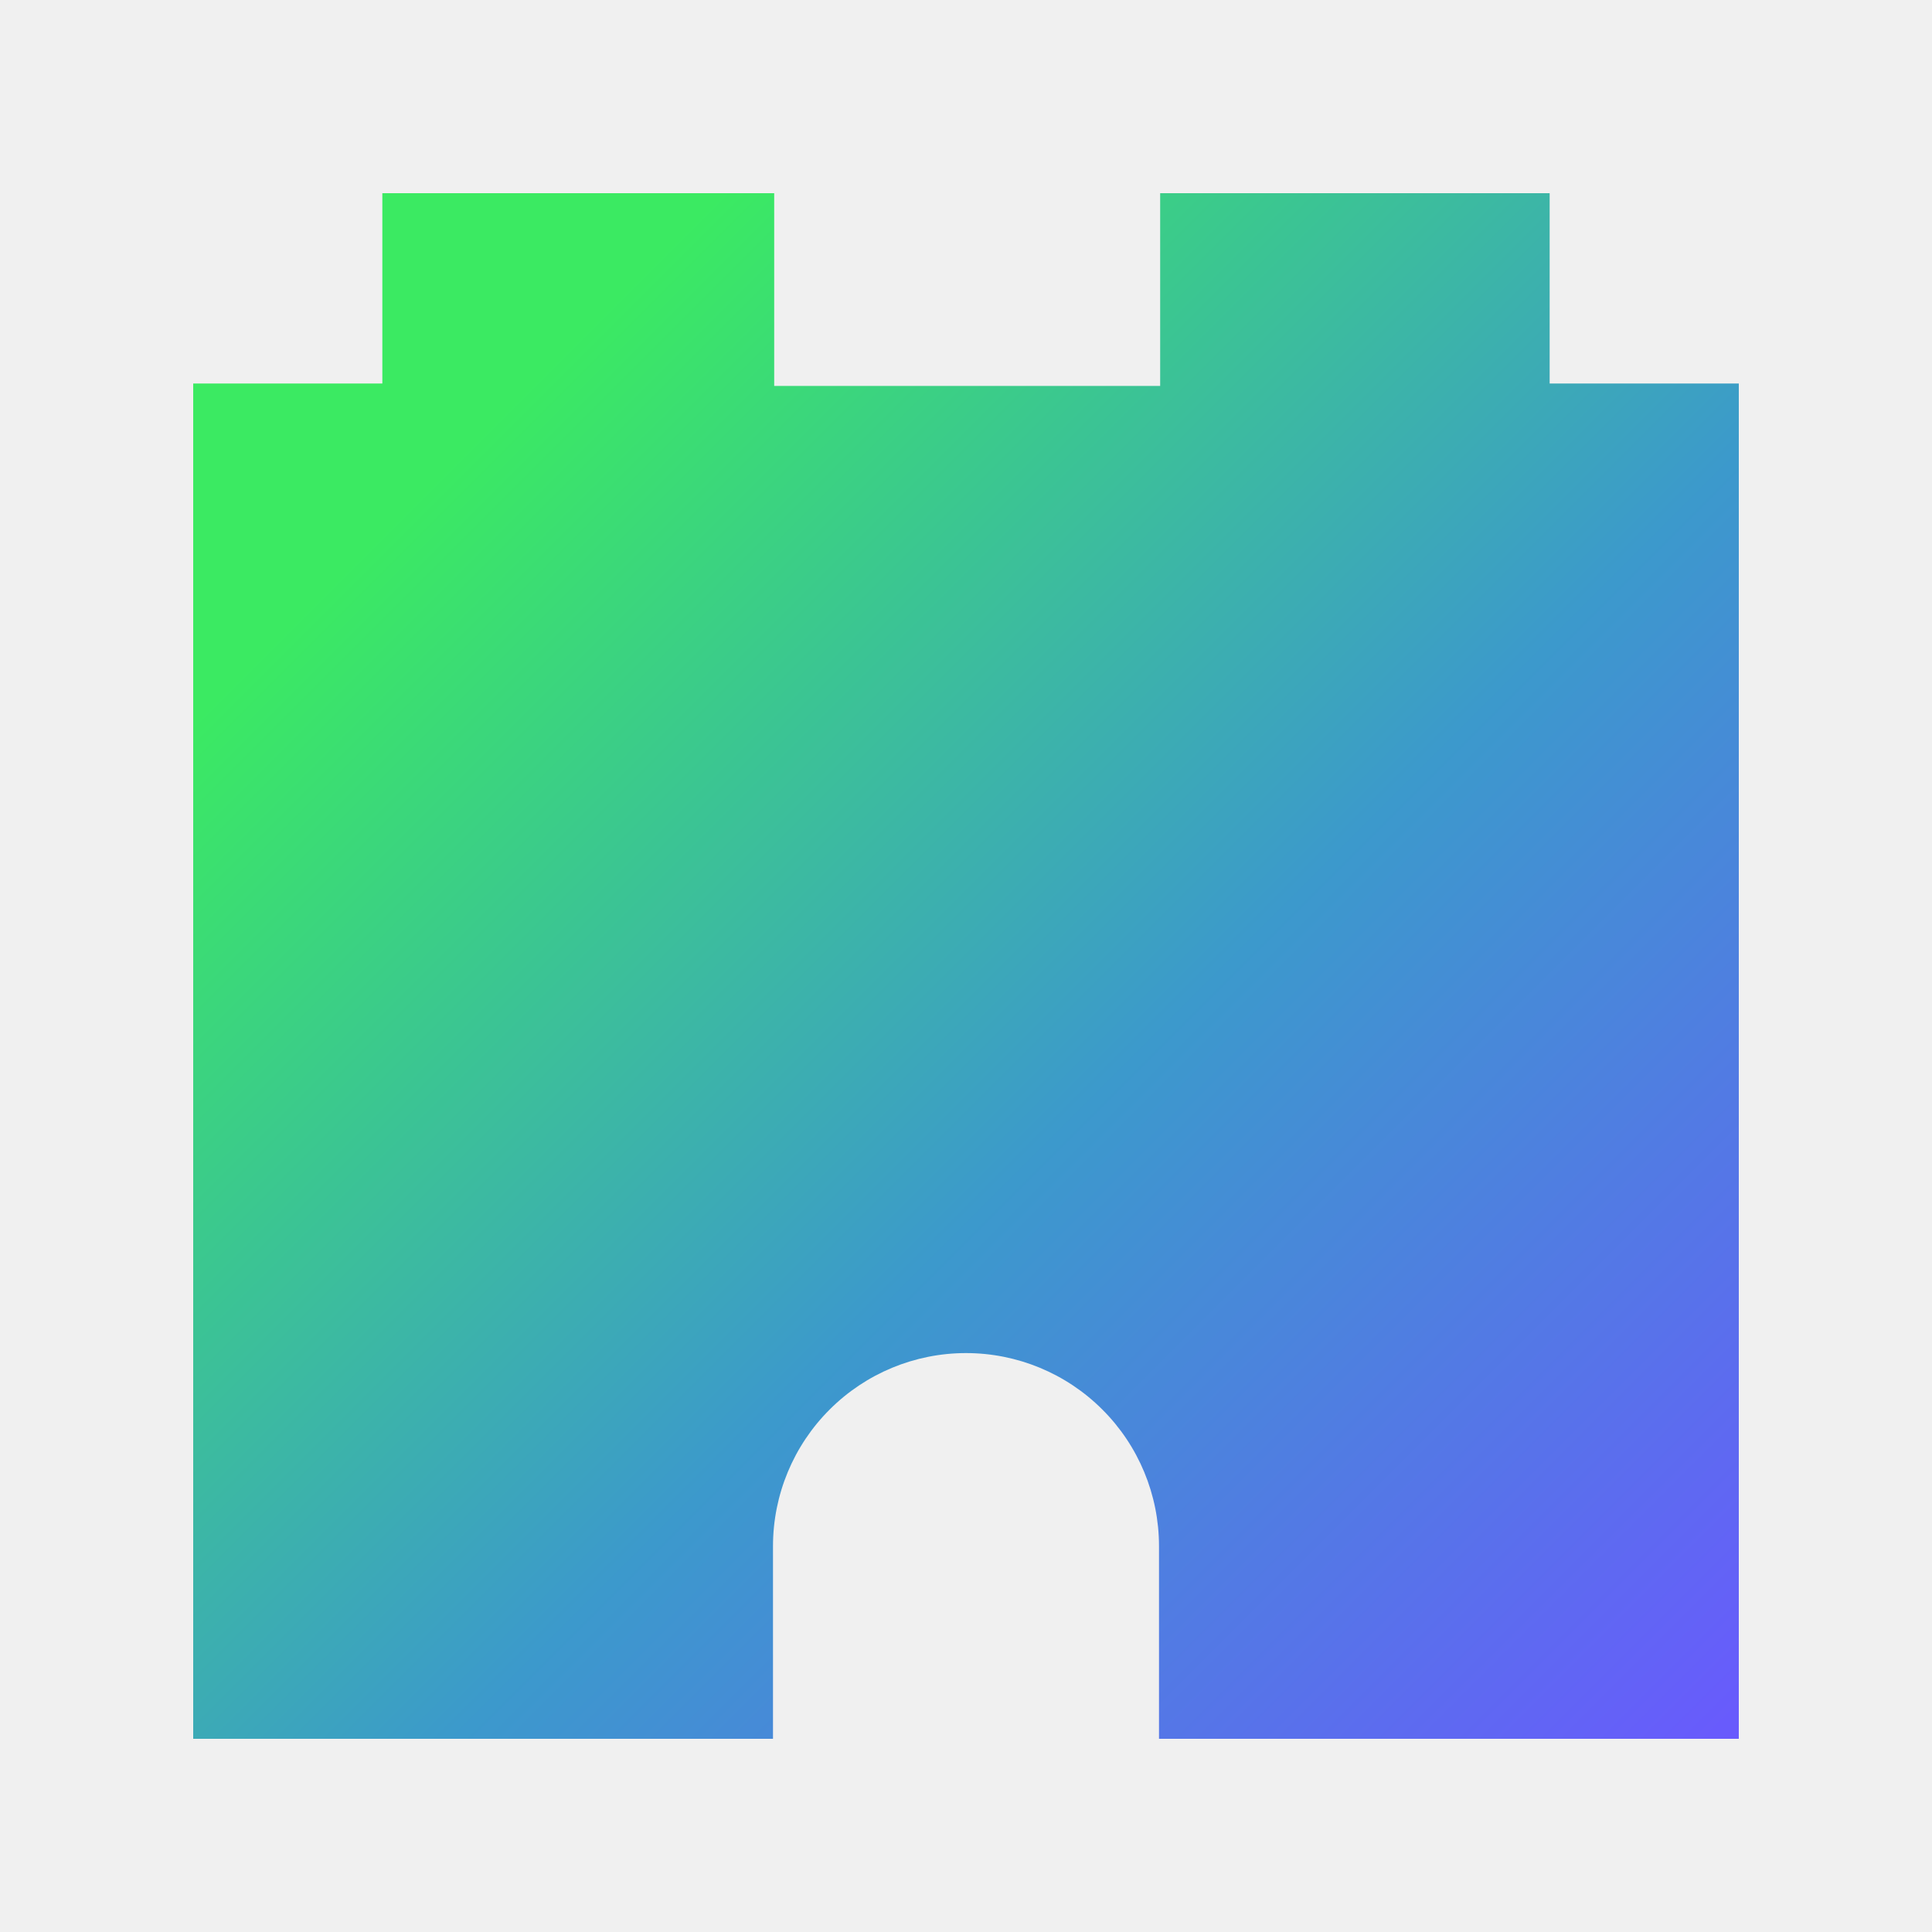
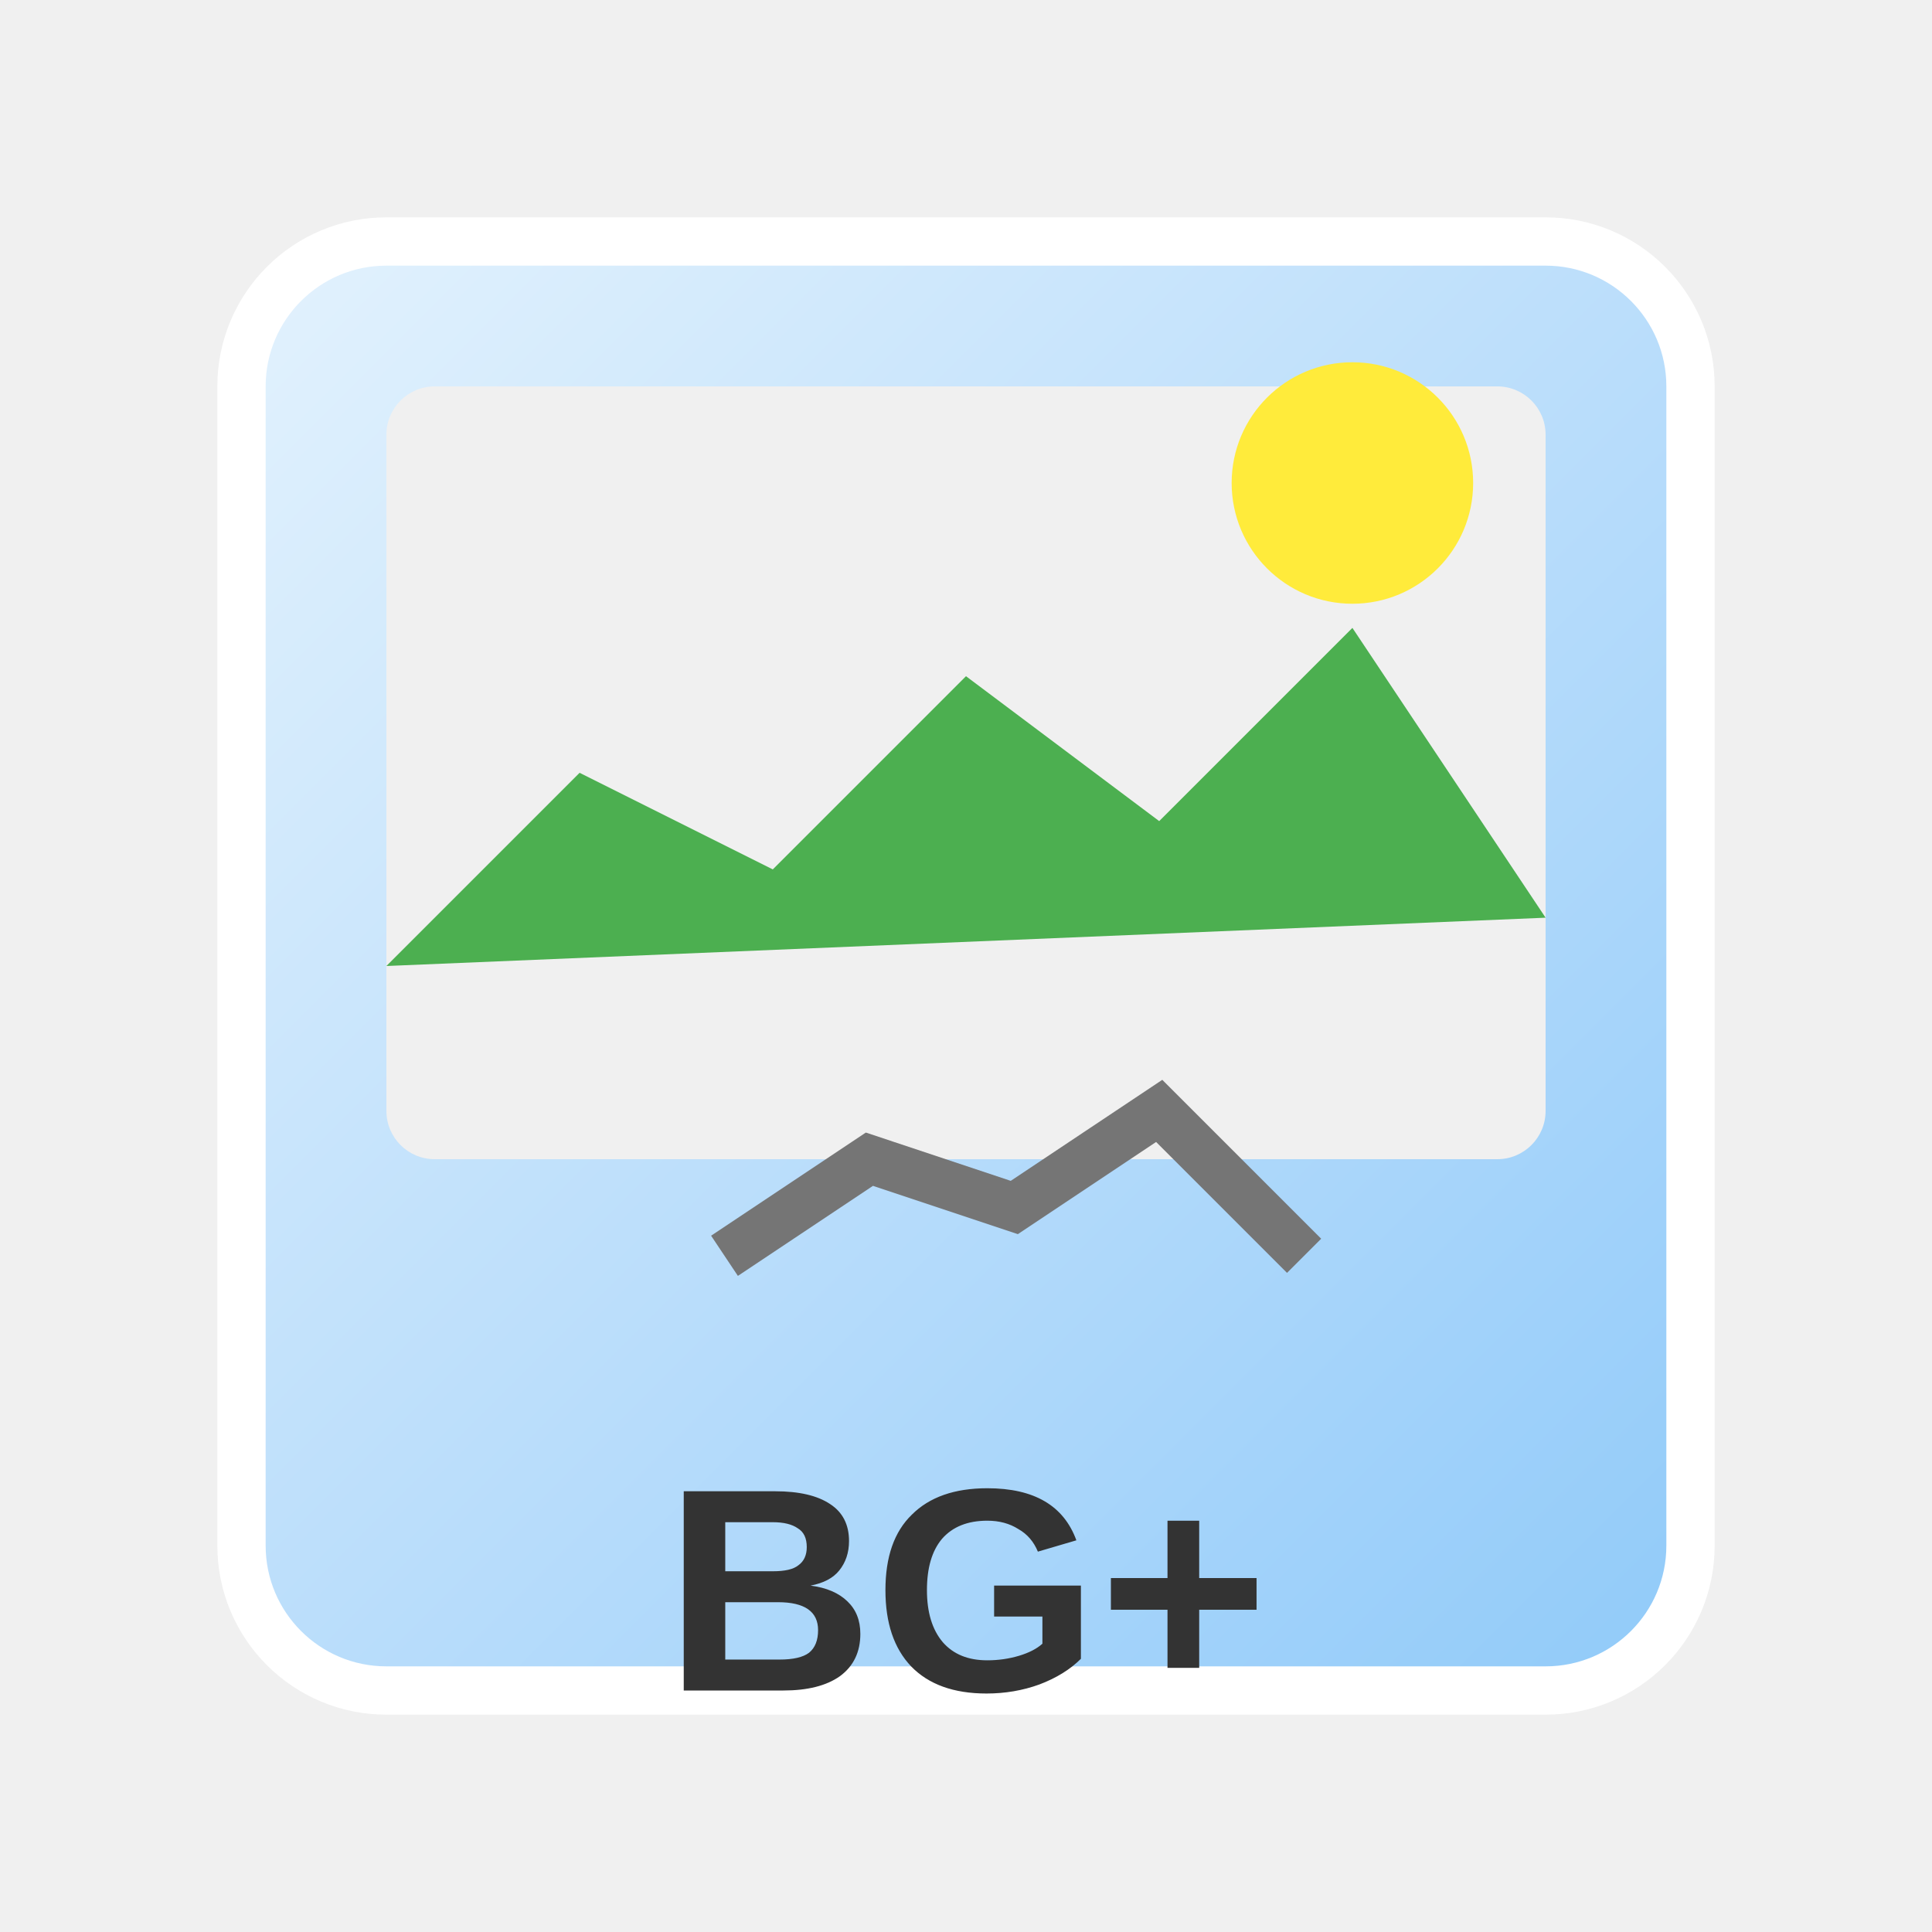
<svg xmlns="http://www.w3.org/2000/svg" width="40" height="40" viewBox="0 0 40 40" fill="none">
-   <path d="M32.084 7.94V4H24.02V7.99H16.029V4H7.916V7.94H4V36H16.004V32.005C16.006 30.946 16.427 29.931 17.177 29.183C17.926 28.434 18.941 28.014 20 28.014C21.059 28.014 22.074 28.434 22.823 29.183C23.573 29.931 23.994 30.946 23.996 32.005V36H36V7.94H32.084Z" fill="url(#paint0_linear)" />
+   <rect x="5" y="5" width="30" height="30" rx="3" fill="url(#bgGradient)" stroke="#FFFFFF" stroke-width="1" />
+   <rect x="8" y="8" width="24" height="16" rx="1" fill="#F0F0F0" />
+   <path d="M8 20 L12 16 L16 18 L20 14 L24 17 L28 13 L32 19 Z" fill="#4CAF50" />
+   <circle cx="28" cy="10" r="2.5" fill="#FFEB3B" />
+   <path d="M15 26 L18 24 L21 25 L24 23 L27 26" stroke="#757575" stroke-width="1" fill="none" />
+   <text x="20" y="35" font-family="Arial, sans-serif" font-size="6" text-anchor="middle" fill="#333333" font-weight="bold">BG+
+     </text>
  <defs>
-     <linearGradient id="paint0_linear" x1="2.942" y1="4.9" x2="37.777" y2="39.734" gradientUnits="userSpaceOnUse">
-       <stop offset="0.159" stop-color="#3BEA62" />
-       <stop offset="0.54" stop-color="#3C99CC" />
-       <stop offset="0.937" stop-color="#6B57FF" />
+     <linearGradient id="bgGradient" x1="0%" y1="0%" x2="100%" y2="100%">
+       <stop offset="0%" stop-color="#E3F2FD" />
+       <stop offset="50%" stop-color="#BBDEFB" />
+       <stop offset="100%" stop-color="#90CAF9" />
    </linearGradient>
  </defs>
</svg>
